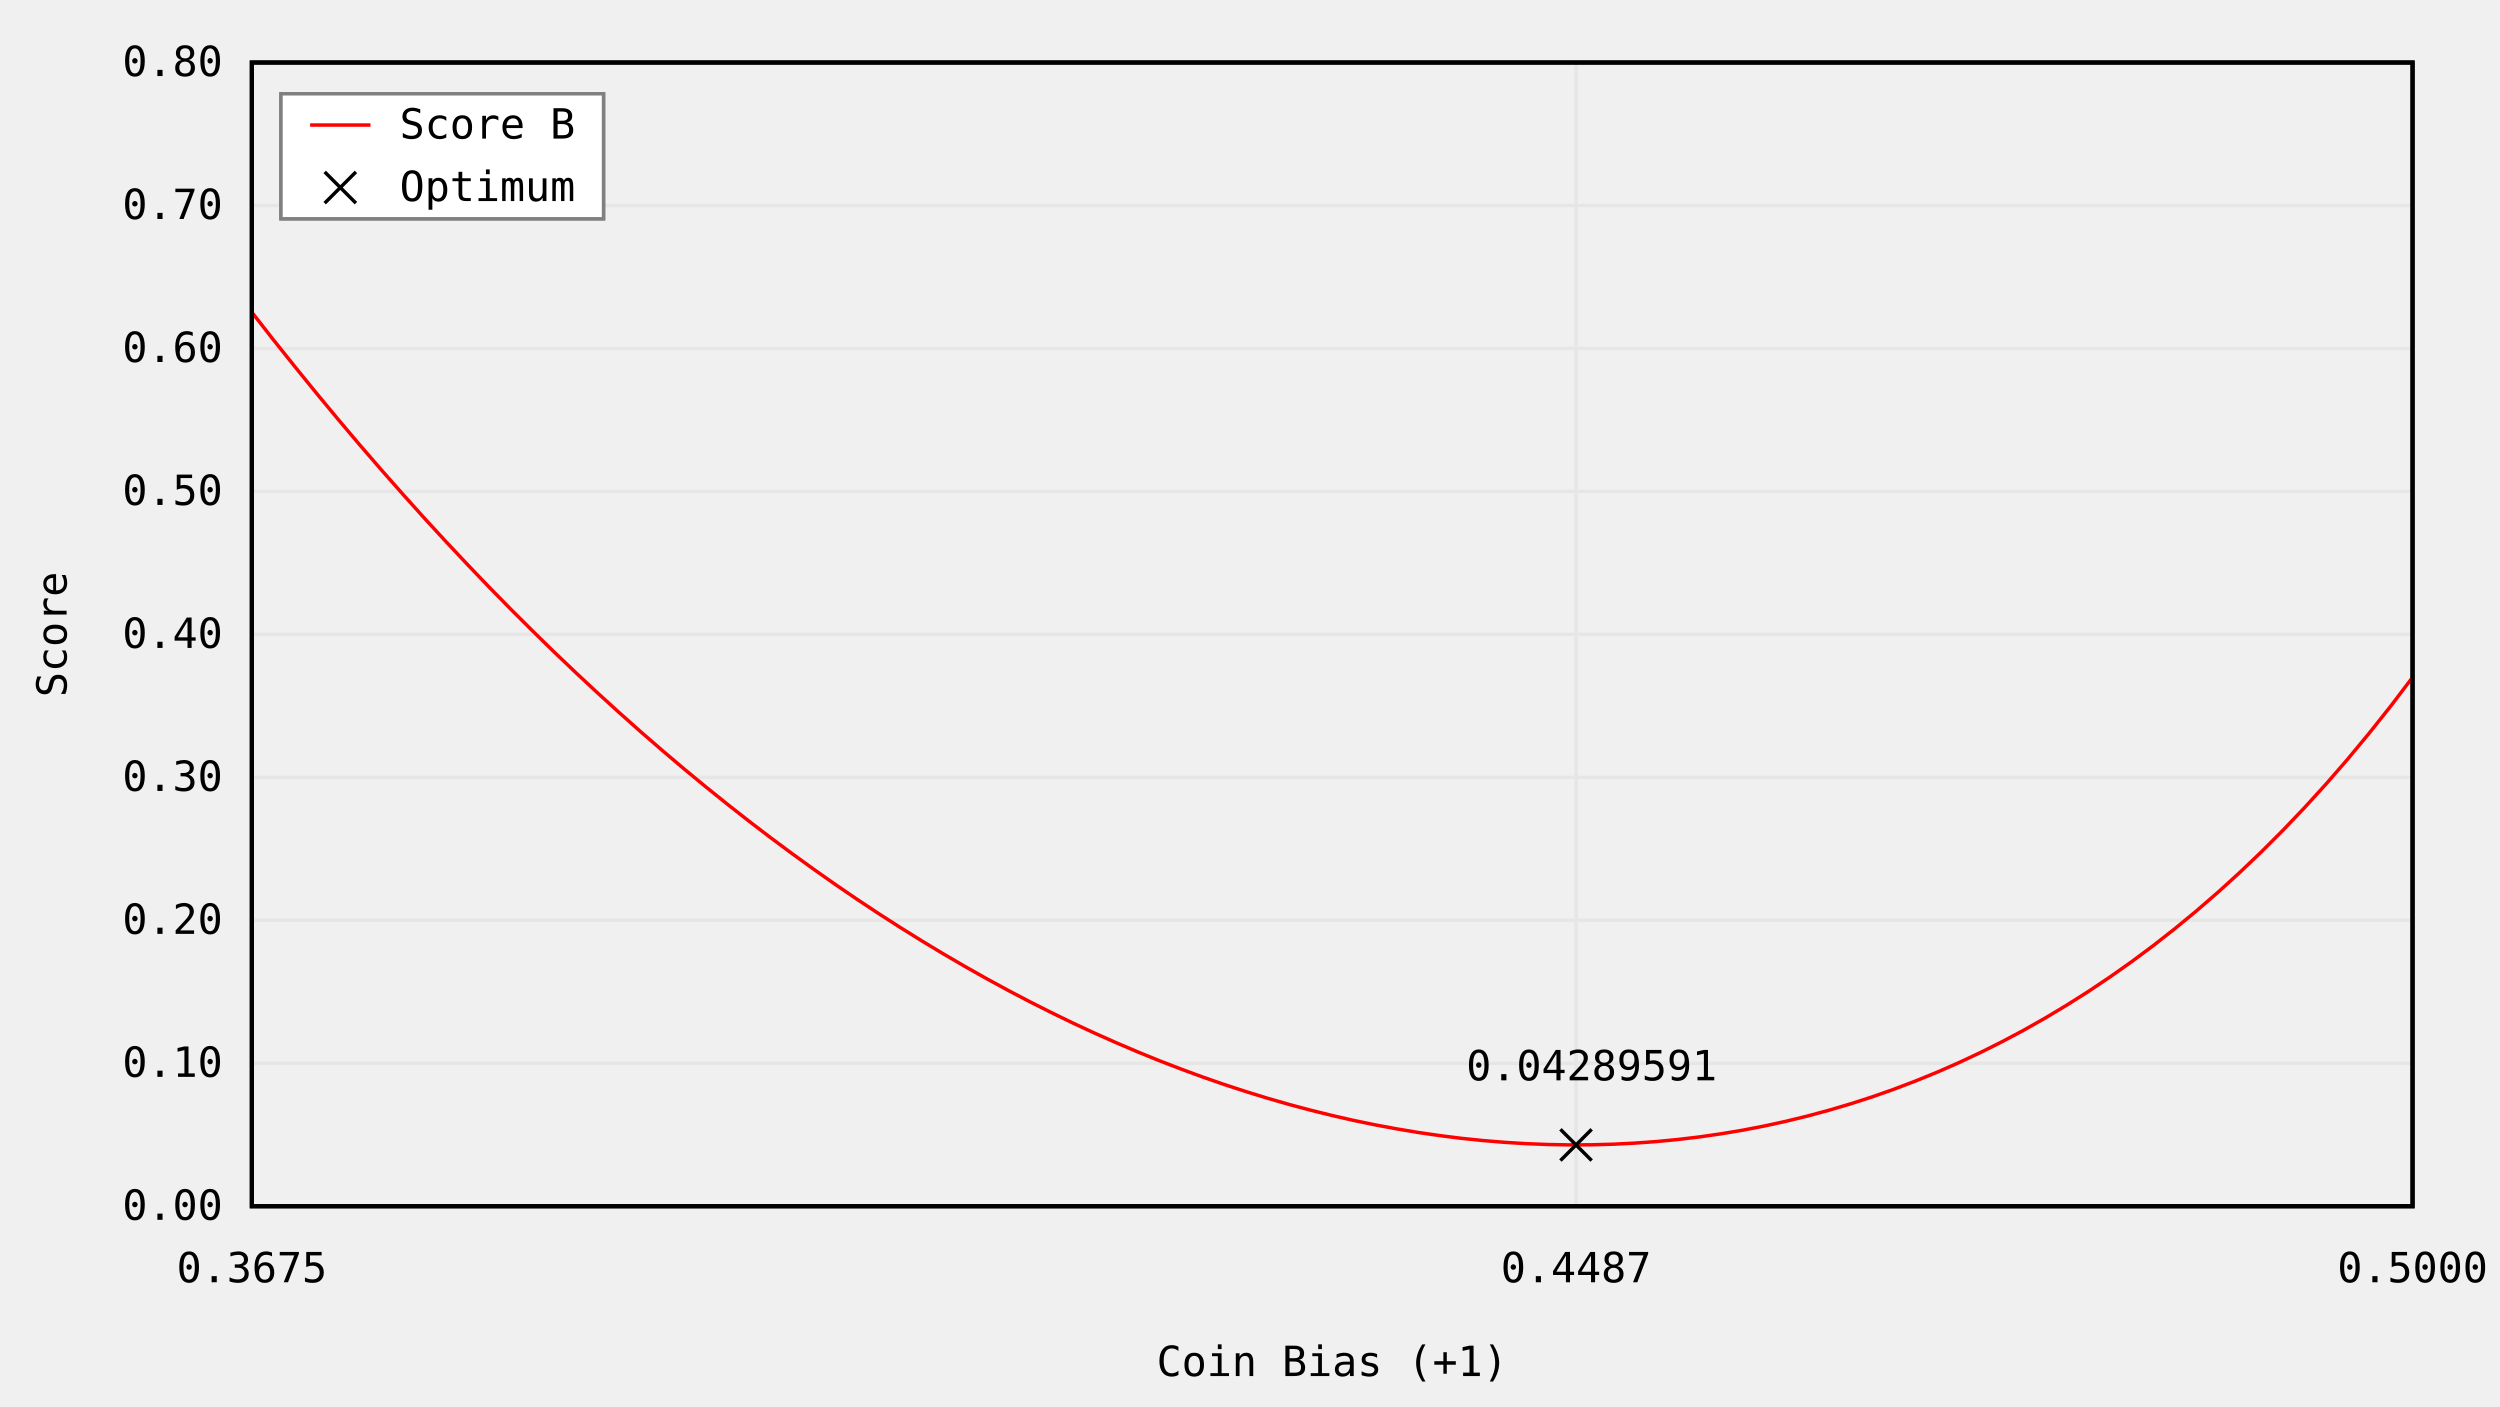
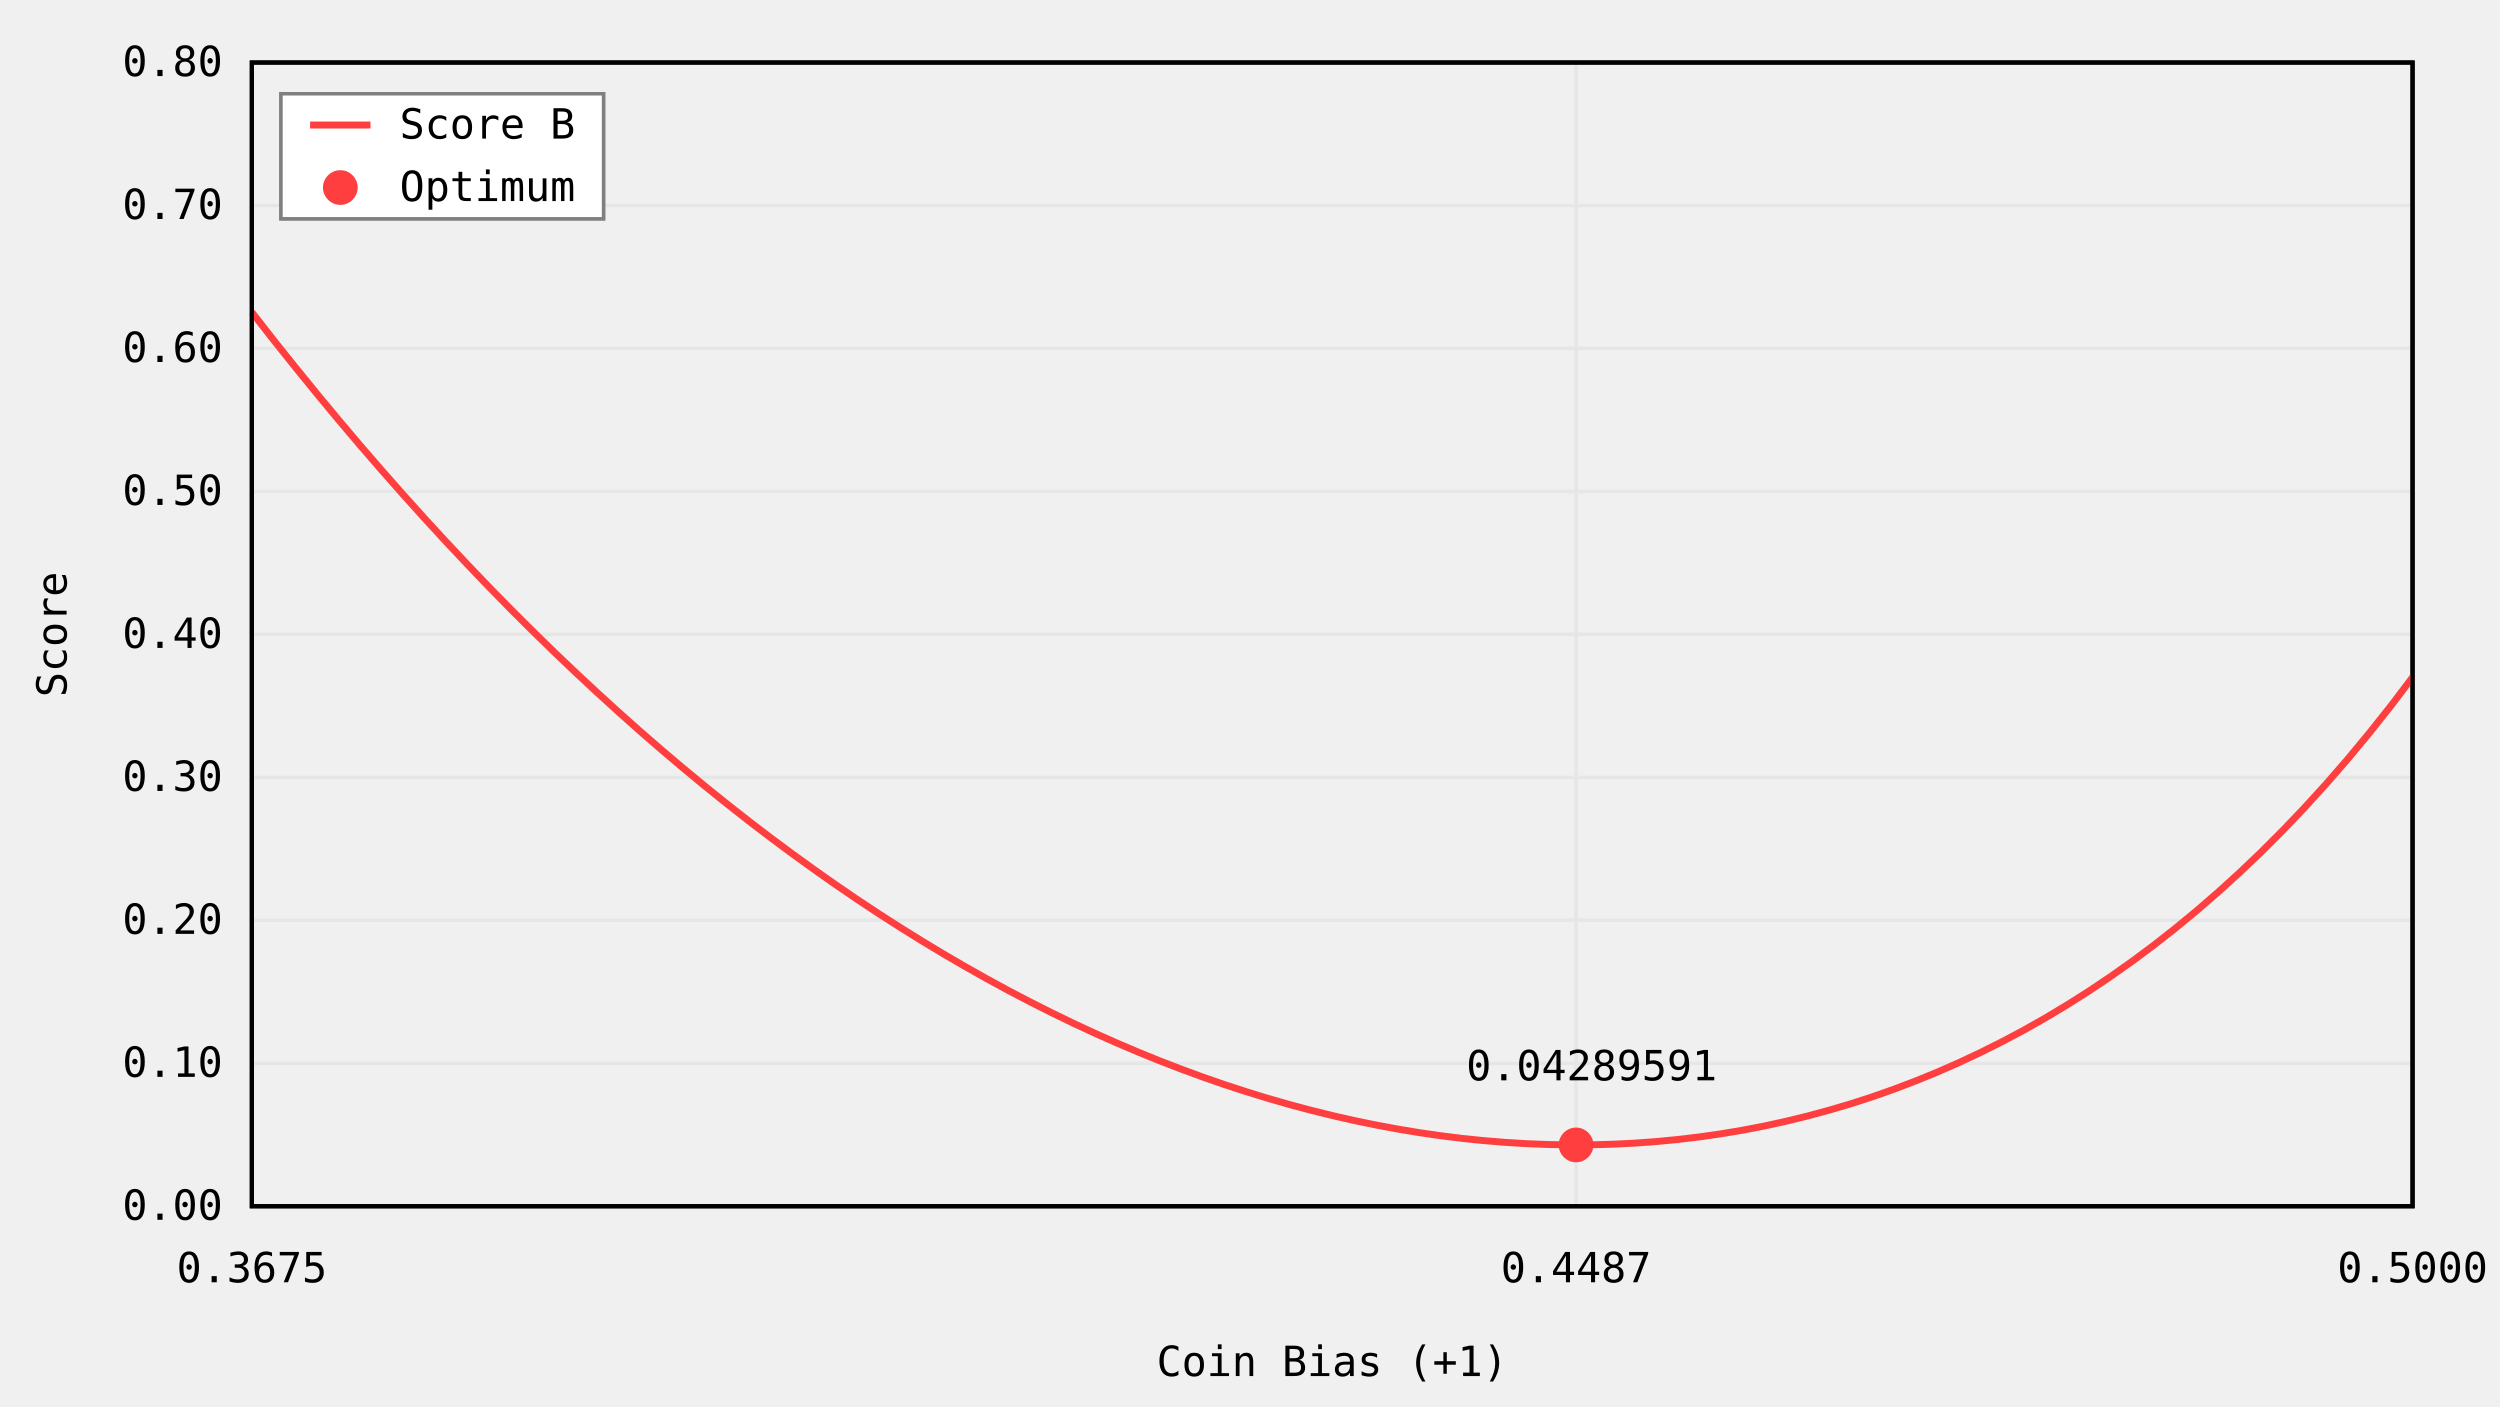
<svg xmlns="http://www.w3.org/2000/svg" xmlns:xlink="http://www.w3.org/1999/xlink" width="720" height="405" viewBox="0 0 720 405">
  <g id="gnuplot_canvas">
    <rect x="0" y="0" width="720" height="405" fill="none" />
    <defs>
      <circle id="gpDot" r="0.5" stroke-width="0.5" stroke="currentColor" />
      <path id="gpPt0" stroke-width="0.222" stroke="currentColor" d="M-1,0 h2 M0,-1 v2" />
      <path id="gpPt1" stroke-width="0.222" stroke="currentColor" d="M-1,-1 L1,1 M1,-1 L-1,1" />
      <path id="gpPt2" stroke-width="0.222" stroke="currentColor" d="M-1,0 L1,0 M0,-1 L0,1 M-1,-1 L1,1 M-1,1 L1,-1" />
      <rect id="gpPt3" stroke-width="0.222" stroke="currentColor" x="-1" y="-1" width="2" height="2" />
      <rect id="gpPt4" stroke-width="0.222" stroke="currentColor" fill="currentColor" x="-1" y="-1" width="2" height="2" />
      <circle id="gpPt5" stroke-width="0.222" stroke="currentColor" cx="0" cy="0" r="1" />
      <use xlink:href="#gpPt5" id="gpPt6" fill="currentColor" stroke="none" />
      <path id="gpPt7" stroke-width="0.222" stroke="currentColor" d="M0,-1.33 L-1.33,0.67 L1.33,0.67 z" />
      <use xlink:href="#gpPt7" id="gpPt8" fill="currentColor" stroke="none" />
      <use xlink:href="#gpPt7" id="gpPt9" stroke="currentColor" transform="rotate(180)" />
      <use xlink:href="#gpPt9" id="gpPt10" fill="currentColor" stroke="none" />
      <use xlink:href="#gpPt3" id="gpPt11" stroke="currentColor" transform="rotate(45)" />
      <use xlink:href="#gpPt11" id="gpPt12" fill="currentColor" stroke="none" />
      <path id="gpPt13" stroke-width="0.222" stroke="currentColor" d="M0,1.330 L1.265,0.411 L0.782,-1.067 L-0.782,-1.076 L-1.265,0.411 z" />
      <use xlink:href="#gpPt13" id="gpPt14" fill="currentColor" stroke="none" />
      <filter id="textbox" filterUnits="objectBoundingBox" x="0" y="0" height="1" width="1">
        <feFlood flood-color="white" flood-opacity="1" result="bgnd" />
        <feComposite in="SourceGraphic" in2="bgnd" operator="atop" />
      </filter>
      <filter id="greybox" filterUnits="objectBoundingBox" x="0" y="0" height="1" width="1">
        <feFlood flood-color="lightgrey" flood-opacity="1" result="grey" />
        <feComposite in="SourceGraphic" in2="grey" operator="atop" />
      </filter>
    </defs>
    <g fill="none" color="white" stroke="currentColor" stroke-width="1.00" stroke-linecap="butt" stroke-linejoin="miter">
</g>
    <g fill="none" color="white" stroke="currentColor" stroke-width="1.20" stroke-linecap="butt" stroke-linejoin="miter">
</g>
    <g fill="none" color="black" stroke="currentColor" stroke-width="1.20" stroke-linecap="butt" stroke-linejoin="miter">
</g>
    <g fill="none" color="black" stroke="black" stroke-width="1.00" stroke-linecap="butt" stroke-linejoin="miter">
</g>
    <g fill="none" color="black" stroke="currentColor" stroke-width="1.00" stroke-linecap="butt" stroke-linejoin="miter">
      <path stroke="rgb(230, 230, 230)" class="gridline" d="M72.53,347.40 L694.82,347.40  " />
    </g>
    <g fill="none" color="black" stroke="rgb(230, 230, 230)" stroke-width="1.20" stroke-linecap="butt" stroke-linejoin="miter">
</g>
    <g fill="none" color="black" stroke="currentColor" stroke-width="1.20" stroke-linecap="butt" stroke-linejoin="miter">
      <path stroke="black" d="M72.53,347.40 M694.82,347.40  " />
      <g transform="translate(64.14,351.30)" stroke="none" fill="black" font-family="monospace" font-size="12.00" text-anchor="end">
        <text>
          <tspan font-family="monospace">0.00</tspan>
        </text>
      </g>
    </g>
    <g fill="none" color="black" stroke="currentColor" stroke-width="1.20" stroke-linecap="butt" stroke-linejoin="miter">
</g>
    <g fill="none" color="black" stroke="black" stroke-width="1.00" stroke-linecap="butt" stroke-linejoin="miter">
</g>
    <g fill="none" color="black" stroke="currentColor" stroke-width="1.00" stroke-linecap="butt" stroke-linejoin="miter">
      <path stroke="rgb(230, 230, 230)" class="gridline" d="M72.53,306.23 L694.82,306.23  " />
    </g>
    <g fill="none" color="black" stroke="rgb(230, 230, 230)" stroke-width="1.20" stroke-linecap="butt" stroke-linejoin="miter">
</g>
    <g fill="none" color="black" stroke="currentColor" stroke-width="1.20" stroke-linecap="butt" stroke-linejoin="miter">
      <path stroke="black" d="M72.53,306.23 M694.82,306.23  " />
      <g transform="translate(64.14,310.13)" stroke="none" fill="black" font-family="monospace" font-size="12.00" text-anchor="end">
        <text>
          <tspan font-family="monospace">0.10</tspan>
        </text>
      </g>
    </g>
    <g fill="none" color="black" stroke="currentColor" stroke-width="1.20" stroke-linecap="butt" stroke-linejoin="miter">
</g>
    <g fill="none" color="black" stroke="black" stroke-width="1.00" stroke-linecap="butt" stroke-linejoin="miter">
</g>
    <g fill="none" color="black" stroke="currentColor" stroke-width="1.00" stroke-linecap="butt" stroke-linejoin="miter">
      <path stroke="rgb(230, 230, 230)" class="gridline" d="M72.53,265.05 L694.82,265.05  " />
    </g>
    <g fill="none" color="black" stroke="rgb(230, 230, 230)" stroke-width="1.20" stroke-linecap="butt" stroke-linejoin="miter">
</g>
    <g fill="none" color="black" stroke="currentColor" stroke-width="1.20" stroke-linecap="butt" stroke-linejoin="miter">
      <path stroke="black" d="M72.53,265.05 M694.82,265.05  " />
      <g transform="translate(64.14,268.95)" stroke="none" fill="black" font-family="monospace" font-size="12.00" text-anchor="end">
        <text>
          <tspan font-family="monospace">0.20</tspan>
        </text>
      </g>
    </g>
    <g fill="none" color="black" stroke="currentColor" stroke-width="1.20" stroke-linecap="butt" stroke-linejoin="miter">
</g>
    <g fill="none" color="black" stroke="black" stroke-width="1.00" stroke-linecap="butt" stroke-linejoin="miter">
</g>
    <g fill="none" color="black" stroke="currentColor" stroke-width="1.00" stroke-linecap="butt" stroke-linejoin="miter">
      <path stroke="rgb(230, 230, 230)" class="gridline" d="M72.53,223.88 L694.82,223.88  " />
    </g>
    <g fill="none" color="black" stroke="rgb(230, 230, 230)" stroke-width="1.20" stroke-linecap="butt" stroke-linejoin="miter">
</g>
    <g fill="none" color="black" stroke="currentColor" stroke-width="1.20" stroke-linecap="butt" stroke-linejoin="miter">
      <path stroke="black" d="M72.53,223.88 M694.82,223.88  " />
      <g transform="translate(64.14,227.78)" stroke="none" fill="black" font-family="monospace" font-size="12.00" text-anchor="end">
        <text>
          <tspan font-family="monospace">0.30</tspan>
        </text>
      </g>
    </g>
    <g fill="none" color="black" stroke="currentColor" stroke-width="1.20" stroke-linecap="butt" stroke-linejoin="miter">
</g>
    <g fill="none" color="black" stroke="black" stroke-width="1.00" stroke-linecap="butt" stroke-linejoin="miter">
</g>
    <g fill="none" color="black" stroke="currentColor" stroke-width="1.00" stroke-linecap="butt" stroke-linejoin="miter">
      <path stroke="rgb(230, 230, 230)" class="gridline" d="M72.53,182.70 L694.82,182.70  " />
    </g>
    <g fill="none" color="black" stroke="rgb(230, 230, 230)" stroke-width="1.20" stroke-linecap="butt" stroke-linejoin="miter">
</g>
    <g fill="none" color="black" stroke="currentColor" stroke-width="1.20" stroke-linecap="butt" stroke-linejoin="miter">
      <path stroke="black" d="M72.53,182.70 M694.82,182.70  " />
      <g transform="translate(64.14,186.60)" stroke="none" fill="black" font-family="monospace" font-size="12.00" text-anchor="end">
        <text>
          <tspan font-family="monospace">0.40</tspan>
        </text>
      </g>
    </g>
    <g fill="none" color="black" stroke="currentColor" stroke-width="1.20" stroke-linecap="butt" stroke-linejoin="miter">
</g>
    <g fill="none" color="black" stroke="black" stroke-width="1.00" stroke-linecap="butt" stroke-linejoin="miter">
</g>
    <g fill="none" color="black" stroke="currentColor" stroke-width="1.00" stroke-linecap="butt" stroke-linejoin="miter">
      <path stroke="rgb(230, 230, 230)" class="gridline" d="M72.53,141.53 L694.82,141.53  " />
    </g>
    <g fill="none" color="black" stroke="rgb(230, 230, 230)" stroke-width="1.20" stroke-linecap="butt" stroke-linejoin="miter">
</g>
    <g fill="none" color="black" stroke="currentColor" stroke-width="1.20" stroke-linecap="butt" stroke-linejoin="miter">
      <path stroke="black" d="M72.53,141.53 M694.82,141.53  " />
      <g transform="translate(64.14,145.43)" stroke="none" fill="black" font-family="monospace" font-size="12.00" text-anchor="end">
        <text>
          <tspan font-family="monospace">0.50</tspan>
        </text>
      </g>
    </g>
    <g fill="none" color="black" stroke="currentColor" stroke-width="1.20" stroke-linecap="butt" stroke-linejoin="miter">
</g>
    <g fill="none" color="black" stroke="black" stroke-width="1.00" stroke-linecap="butt" stroke-linejoin="miter">
</g>
    <g fill="none" color="black" stroke="currentColor" stroke-width="1.00" stroke-linecap="butt" stroke-linejoin="miter">
      <path stroke="rgb(230, 230, 230)" class="gridline" d="M72.53,100.36 L694.82,100.36  " />
    </g>
    <g fill="none" color="black" stroke="rgb(230, 230, 230)" stroke-width="1.20" stroke-linecap="butt" stroke-linejoin="miter">
</g>
    <g fill="none" color="black" stroke="currentColor" stroke-width="1.20" stroke-linecap="butt" stroke-linejoin="miter">
      <path stroke="black" d="M72.53,100.36 M694.82,100.36  " />
      <g transform="translate(64.14,104.26)" stroke="none" fill="black" font-family="monospace" font-size="12.00" text-anchor="end">
        <text>
          <tspan font-family="monospace">0.60</tspan>
        </text>
      </g>
    </g>
    <g fill="none" color="black" stroke="currentColor" stroke-width="1.20" stroke-linecap="butt" stroke-linejoin="miter">
</g>
    <g fill="none" color="black" stroke="black" stroke-width="1.00" stroke-linecap="butt" stroke-linejoin="miter">
</g>
    <g fill="none" color="black" stroke="currentColor" stroke-width="1.00" stroke-linecap="butt" stroke-linejoin="miter">
      <path stroke="rgb(230, 230, 230)" class="gridline" d="M72.53,59.18 L80.92,59.18 M173.82,59.18 L694.82,59.18  " />
    </g>
    <g fill="none" color="black" stroke="rgb(230, 230, 230)" stroke-width="1.20" stroke-linecap="butt" stroke-linejoin="miter">
</g>
    <g fill="none" color="black" stroke="currentColor" stroke-width="1.20" stroke-linecap="butt" stroke-linejoin="miter">
      <path stroke="black" d="M72.53,59.18 M694.82,59.18  " />
      <g transform="translate(64.14,63.08)" stroke="none" fill="black" font-family="monospace" font-size="12.00" text-anchor="end">
        <text>
          <tspan font-family="monospace">0.70</tspan>
        </text>
      </g>
    </g>
    <g fill="none" color="black" stroke="currentColor" stroke-width="1.20" stroke-linecap="butt" stroke-linejoin="miter">
</g>
    <g fill="none" color="black" stroke="black" stroke-width="1.00" stroke-linecap="butt" stroke-linejoin="miter">
</g>
    <g fill="none" color="black" stroke="currentColor" stroke-width="1.00" stroke-linecap="butt" stroke-linejoin="miter">
      <path stroke="rgb(230, 230, 230)" class="gridline" d="M72.53,18.01 L694.82,18.01  " />
    </g>
    <g fill="none" color="black" stroke="rgb(230, 230, 230)" stroke-width="1.20" stroke-linecap="butt" stroke-linejoin="miter">
</g>
    <g fill="none" color="black" stroke="currentColor" stroke-width="1.20" stroke-linecap="butt" stroke-linejoin="miter">
      <path stroke="black" d="M72.53,18.01 M694.82,18.01  " />
      <g transform="translate(64.14,21.91)" stroke="none" fill="black" font-family="monospace" font-size="12.00" text-anchor="end">
        <text>
          <tspan font-family="monospace">0.80</tspan>
        </text>
      </g>
    </g>
    <g fill="none" color="black" stroke="currentColor" stroke-width="1.20" stroke-linecap="butt" stroke-linejoin="miter">
</g>
    <g fill="none" color="black" stroke="black" stroke-width="1.00" stroke-linecap="butt" stroke-linejoin="miter">
</g>
    <g fill="none" color="black" stroke="currentColor" stroke-width="1.00" stroke-linecap="butt" stroke-linejoin="miter">
      <path stroke="rgb(230, 230, 230)" class="gridline" d="M72.53,347.40 L72.53,18.01  " />
    </g>
    <g fill="none" color="black" stroke="rgb(230, 230, 230)" stroke-width="1.20" stroke-linecap="butt" stroke-linejoin="miter">
</g>
    <g fill="none" color="black" stroke="currentColor" stroke-width="1.20" stroke-linecap="butt" stroke-linejoin="miter">
      <path stroke="black" d="M72.53,347.40 M72.53,18.01  " />
      <g transform="translate(72.53,369.30)" stroke="none" fill="black" font-family="monospace" font-size="12.00" text-anchor="middle">
        <text>
          <tspan font-family="monospace">0.3675</tspan>
        </text>
      </g>
    </g>
    <g fill="none" color="black" stroke="currentColor" stroke-width="1.20" stroke-linecap="butt" stroke-linejoin="miter">
</g>
    <g fill="none" color="black" stroke="black" stroke-width="1.00" stroke-linecap="butt" stroke-linejoin="miter">
</g>
    <g fill="none" color="black" stroke="currentColor" stroke-width="1.00" stroke-linecap="butt" stroke-linejoin="miter">
      <path stroke="rgb(230, 230, 230)" class="gridline" d="M453.90,347.40 L453.90,18.01  " />
    </g>
    <g fill="none" color="black" stroke="rgb(230, 230, 230)" stroke-width="1.20" stroke-linecap="butt" stroke-linejoin="miter">
</g>
    <g fill="none" color="black" stroke="currentColor" stroke-width="1.20" stroke-linecap="butt" stroke-linejoin="miter">
      <path stroke="black" d="M453.90,347.40 M453.90,18.01  " />
      <g transform="translate(453.90,369.30)" stroke="none" fill="black" font-family="monospace" font-size="12.00" text-anchor="middle">
        <text>
          <tspan font-family="monospace">0.4487</tspan>
        </text>
      </g>
    </g>
    <g fill="none" color="black" stroke="currentColor" stroke-width="1.20" stroke-linecap="butt" stroke-linejoin="miter">
</g>
    <g fill="none" color="black" stroke="black" stroke-width="1.00" stroke-linecap="butt" stroke-linejoin="miter">
</g>
    <g fill="none" color="black" stroke="currentColor" stroke-width="1.00" stroke-linecap="butt" stroke-linejoin="miter">
      <path stroke="rgb(230, 230, 230)" class="gridline" d="M694.82,347.40 L694.82,18.01  " />
    </g>
    <g fill="none" color="black" stroke="rgb(230, 230, 230)" stroke-width="1.20" stroke-linecap="butt" stroke-linejoin="miter">
</g>
    <g fill="none" color="black" stroke="currentColor" stroke-width="1.20" stroke-linecap="butt" stroke-linejoin="miter">
      <path stroke="black" d="M694.82,347.40 M694.82,18.01  " />
      <g transform="translate(694.82,369.30)" stroke="none" fill="black" font-family="monospace" font-size="12.00" text-anchor="middle">
        <text>
          <tspan font-family="monospace">0.5000</tspan>
        </text>
      </g>
    </g>
    <g fill="none" color="black" stroke="currentColor" stroke-width="1.20" stroke-linecap="butt" stroke-linejoin="miter">
</g>
    <g fill="none" color="black" stroke="currentColor" stroke-width="1.20" stroke-linecap="butt" stroke-linejoin="miter">
      <path stroke="black" d="M72.53,18.01 L72.53,347.40 L694.82,347.40 L694.82,18.01 L72.53,18.01 Z  " />
    </g>
    <g fill="none" color="black" stroke="currentColor" stroke-width="1.20" stroke-linecap="butt" stroke-linejoin="miter">
      <g transform="translate(19.18,182.71) rotate(270)" stroke="none" fill="black" font-family="monospace" font-size="12.00" text-anchor="middle">
        <text>
          <tspan font-family="monospace">Score</tspan>
        </text>
      </g>
    </g>
    <g fill="none" color="black" stroke="currentColor" stroke-width="1.20" stroke-linecap="butt" stroke-linejoin="miter">
      <g transform="translate(383.67,396.30)" stroke="none" fill="black" font-family="monospace" font-size="12.00" text-anchor="middle">
        <text>
          <tspan font-family="monospace">Coin Bias (+1)</tspan>
        </text>
      </g>
    </g>
    <g fill="none" color="black" stroke="currentColor" stroke-width="1.20" stroke-linecap="butt" stroke-linejoin="miter">
</g>
    <g fill="none" color="black" stroke="currentColor" stroke-width="1.00" stroke-linecap="butt" stroke-linejoin="miter">
</g>
    <g fill="none" color="black" stroke="currentColor" stroke-width="1.00" stroke-linecap="butt" stroke-linejoin="miter">
      <path stroke="rgb(128, 128, 128)" d="M80.92,63.01 L80.92,27.01 L173.82,27.01 L173.82,63.01 L80.92,63.01 Z  " />
    </g>
    <g id="gnuplot_plot_1">
-       <g fill="none" color="black" stroke="currentColor" stroke-width="1.00" stroke-linecap="butt" stroke-linejoin="miter">
-         <path stroke="rgb(255,   0,   0)" d="M72.53,89.92 L78.75,97.88 L84.98,105.67 L91.20,113.32 L97.42,120.82 L103.64,128.17 L109.87,135.37 L116.09,142.42   L122.31,149.33 L128.54,156.10 L134.76,162.72 L140.98,169.21 L147.20,175.55 L153.43,181.76 L159.65,187.83 L165.87,193.76   L172.10,199.56 L178.32,205.22 L184.54,210.76 L190.77,216.16 L196.99,221.43 L203.21,226.56 L209.43,231.57 L215.66,236.46   L221.88,241.21 L228.10,245.83 L234.33,250.33 L240.55,254.71 L246.77,258.96 L252.99,263.08 L259.22,267.08 L265.44,270.95   L271.66,274.70 L277.89,278.33 L284.11,281.84 L290.33,285.22 L296.55,288.48 L302.78,291.62 L309.00,294.64 L315.22,297.53   L321.45,300.30 L327.67,302.95 L333.89,305.48 L340.11,307.88 L346.34,310.17 L352.56,312.33 L358.78,314.36 L365.01,316.28   L371.23,318.07 L377.45,319.73 L383.68,321.27 L389.90,322.69 L396.12,323.97 L402.34,325.13 L408.57,326.17 L414.79,327.07   L421.01,327.85 L427.24,328.49 L433.46,329.00 L439.68,329.38 L445.90,329.62 L452.13,329.73 L458.35,329.70 L464.57,329.53   L470.80,329.22 L477.02,328.77 L483.24,328.17 L489.46,327.43 L495.69,326.53 L501.91,325.49 L508.13,324.29 L514.36,322.93   L520.58,321.41 L526.80,319.73 L533.02,317.89 L539.25,315.88 L545.47,313.69 L551.69,311.32 L557.92,308.78 L564.14,306.05   L570.36,303.13 L576.58,300.02 L582.81,296.71 L589.03,293.19 L595.25,289.46 L601.48,285.52 L607.70,281.35 L613.92,276.96   L620.15,272.33 L626.37,267.45 L632.59,262.33 L638.81,256.94 L645.04,251.28 L651.26,245.35 L657.48,239.13 L663.71,232.60   L669.93,225.77 L676.15,218.61 L682.37,211.11 L688.60,203.27 L694.82,195.06  " />
+       <g fill="none" color="white" stroke="rgb(128, 128, 128)" stroke-width="2.00" stroke-linecap="butt" stroke-linejoin="miter">
+ </g>
+       <g fill="none" color="black" stroke="currentColor" stroke-width="2.00" stroke-linecap="butt" stroke-linejoin="miter">
+         <path stroke="rgb(255,  63,  63)" d="M72.53,89.92 L78.75,97.88 L84.98,105.67 L91.20,113.32 L97.42,120.82 L103.64,128.17 L109.87,135.37 L116.09,142.42   L122.31,149.33 L128.54,156.10 L134.76,162.72 L140.98,169.21 L147.20,175.55 L153.43,181.76 L159.65,187.83 L165.87,193.76   L172.10,199.56 L178.32,205.22 L184.54,210.76 L190.77,216.16 L196.99,221.43 L203.21,226.56 L209.43,231.57 L215.66,236.46   L221.88,241.21 L228.10,245.83 L234.33,250.33 L240.55,254.71 L246.77,258.96 L252.99,263.08 L259.22,267.08 L265.44,270.95   L271.66,274.70 L277.89,278.33 L284.11,281.84 L290.33,285.22 L296.55,288.48 L302.78,291.62 L309.00,294.64 L315.22,297.53   L321.45,300.30 L327.67,302.95 L333.89,305.48 L340.11,307.88 L346.34,310.17 L352.56,312.33 L358.78,314.36 L365.01,316.28   L371.23,318.07 L377.45,319.73 L383.68,321.27 L389.90,322.69 L396.12,323.97 L402.34,325.13 L408.57,326.17 L414.79,327.07   L421.01,327.85 L427.24,328.49 L433.46,329.00 L439.68,329.38 L445.90,329.62 L452.13,329.73 L458.35,329.70 L464.57,329.53   L470.80,329.22 L477.02,328.77 L483.24,328.17 L489.46,327.43 L495.69,326.53 L501.91,325.49 L508.13,324.29 L514.36,322.93   L520.58,321.41 L526.80,319.73 L533.02,317.89 L539.25,315.88 L545.47,313.69 L551.69,311.32 L557.92,308.78 L564.14,306.05   L570.36,303.13 L576.58,300.02 L582.81,296.71 L589.03,293.19 L595.25,289.46 L601.48,285.52 L607.70,281.35 L613.92,276.96   L620.15,272.33 L626.37,267.45 L632.59,262.33 L638.81,256.94 L645.04,251.28 L651.26,245.35 L657.48,239.13 L663.71,232.60   L669.93,225.77 L676.15,218.61 L682.37,211.11 L688.60,203.27 L694.82,195.06  " />
      </g>
    </g>
    <g id="gnuplot_plot_2">
+       <g fill="none" color="white" stroke="rgb(255,  63,  63)" stroke-width="1.00" stroke-linecap="butt" stroke-linejoin="miter">
+ </g>
      <g fill="none" color="black" stroke="currentColor" stroke-width="1.00" stroke-linecap="butt" stroke-linejoin="miter">
        <g transform="translate(458.40,311.14)" stroke="none" fill="black" font-family="monospace" font-size="12.00" text-anchor="middle">
          <text>
            <tspan font-family="monospace">0.04289591</tspan>
          </text>
        </g>
      </g>
      <g fill="none" color="black" stroke="currentColor" stroke-width="1.00" stroke-linecap="butt" stroke-linejoin="miter">
-         <use xlink:href="#gpPt1" transform="translate(453.90,329.74) scale(4.50)" color="rgb(  0,   0,   0)" />
-       </g>
-       <g fill="none" color="black" stroke="rgb(  0,   0,   0)" stroke-width="1.20" stroke-linecap="butt" stroke-linejoin="miter">
+         <use xlink:href="#gpPt6" transform="translate(453.90,329.74) scale(4.50)" color="rgb(255,  63,  63)" />
+       </g>
+       <g fill="none" color="black" stroke="rgb(255,  63,  63)" stroke-width="1.20" stroke-linecap="butt" stroke-linejoin="miter">
</g>
      <g fill="none" color="black" stroke="currentColor" stroke-width="1.20" stroke-linecap="butt" stroke-linejoin="miter">
</g>
    </g>
    <g stroke="none" shape-rendering="crispEdges">
      <polygon fill="white" points="80.92,63.01 173.82,63.01 173.82,27.01 80.92,27.01 " />
    </g>
    <g fill="none" color="white" stroke="white" stroke-width="1.00" stroke-linecap="butt" stroke-linejoin="miter">
</g>
    <g fill="none" color="black" stroke="currentColor" stroke-width="1.00" stroke-linecap="butt" stroke-linejoin="miter">
      <path stroke="rgb(128, 128, 128)" d="M80.92,63.01 L80.92,27.01 L173.82,27.01 L173.82,63.01 L80.92,63.01 Z  " />
    </g>
    <g id="gnuplot_plot_1">
-       <g fill="none" color="black" stroke="currentColor" stroke-width="1.00" stroke-linecap="butt" stroke-linejoin="miter">
+       <g fill="none" color="white" stroke="rgb(128, 128, 128)" stroke-width="2.00" stroke-linecap="butt" stroke-linejoin="miter">
+ </g>
+       <g fill="none" color="black" stroke="currentColor" stroke-width="2.00" stroke-linecap="butt" stroke-linejoin="miter">
        <g transform="translate(115.09,39.91)" stroke="none" fill="black" font-family="monospace" font-size="12.00" text-anchor="start">
          <text>
            <tspan font-family="monospace">Score B</tspan>
          </text>
        </g>
      </g>
-       <g fill="none" color="black" stroke="currentColor" stroke-width="1.00" stroke-linecap="butt" stroke-linejoin="miter">
-         <path stroke="rgb(255,   0,   0)" d="M89.31,36.01 L106.70,36.01  " />
+       <g fill="none" color="black" stroke="currentColor" stroke-width="2.00" stroke-linecap="butt" stroke-linejoin="miter">
+         <path stroke="rgb(255,  63,  63)" d="M89.31,36.01 L106.70,36.01  " />
      </g>
    </g>
    <g id="gnuplot_plot_2">
+       <g fill="none" color="white" stroke="rgb(255,  63,  63)" stroke-width="1.00" stroke-linecap="butt" stroke-linejoin="miter">
+ </g>
      <g fill="none" color="black" stroke="currentColor" stroke-width="1.00" stroke-linecap="butt" stroke-linejoin="miter">
        <g transform="translate(115.09,57.91)" stroke="none" fill="black" font-family="monospace" font-size="12.00" text-anchor="start">
          <text>
            <tspan font-family="monospace">Optimum</tspan>
          </text>
        </g>
      </g>
      <g fill="none" color="black" stroke="currentColor" stroke-width="1.00" stroke-linecap="butt" stroke-linejoin="miter">
</g>
      <g fill="none" color="black" stroke="currentColor" stroke-width="1.00" stroke-linecap="butt" stroke-linejoin="miter">
-         <use xlink:href="#gpPt1" transform="translate(98.01,54.01) scale(4.50)" color="rgb(  0,   0,   0)" />
-       </g>
-     </g>
-     <g fill="none" color="white" stroke="rgb(  0,   0,   0)" stroke-width="2.00" stroke-linecap="butt" stroke-linejoin="miter">
+         <use xlink:href="#gpPt6" transform="translate(98.01,54.01) scale(4.50)" color="rgb(255,  63,  63)" />
+       </g>
+     </g>
+     <g fill="none" color="white" stroke="rgb(255,  63,  63)" stroke-width="2.00" stroke-linecap="butt" stroke-linejoin="miter">
</g>
    <g fill="none" color="black" stroke="currentColor" stroke-width="2.00" stroke-linecap="butt" stroke-linejoin="miter">
</g>
    <g fill="none" color="black" stroke="black" stroke-width="1.20" stroke-linecap="butt" stroke-linejoin="miter">
</g>
    <g fill="none" color="black" stroke="currentColor" stroke-width="1.20" stroke-linecap="butt" stroke-linejoin="miter">
      <path stroke="black" d="M72.53,18.01 L72.53,347.40 L694.82,347.40 L694.82,18.01 L72.53,18.01 Z  " />
    </g>
    <g fill="none" color="black" stroke="currentColor" stroke-width="1.20" stroke-linecap="butt" stroke-linejoin="miter">
</g>
  </g>
</svg>
